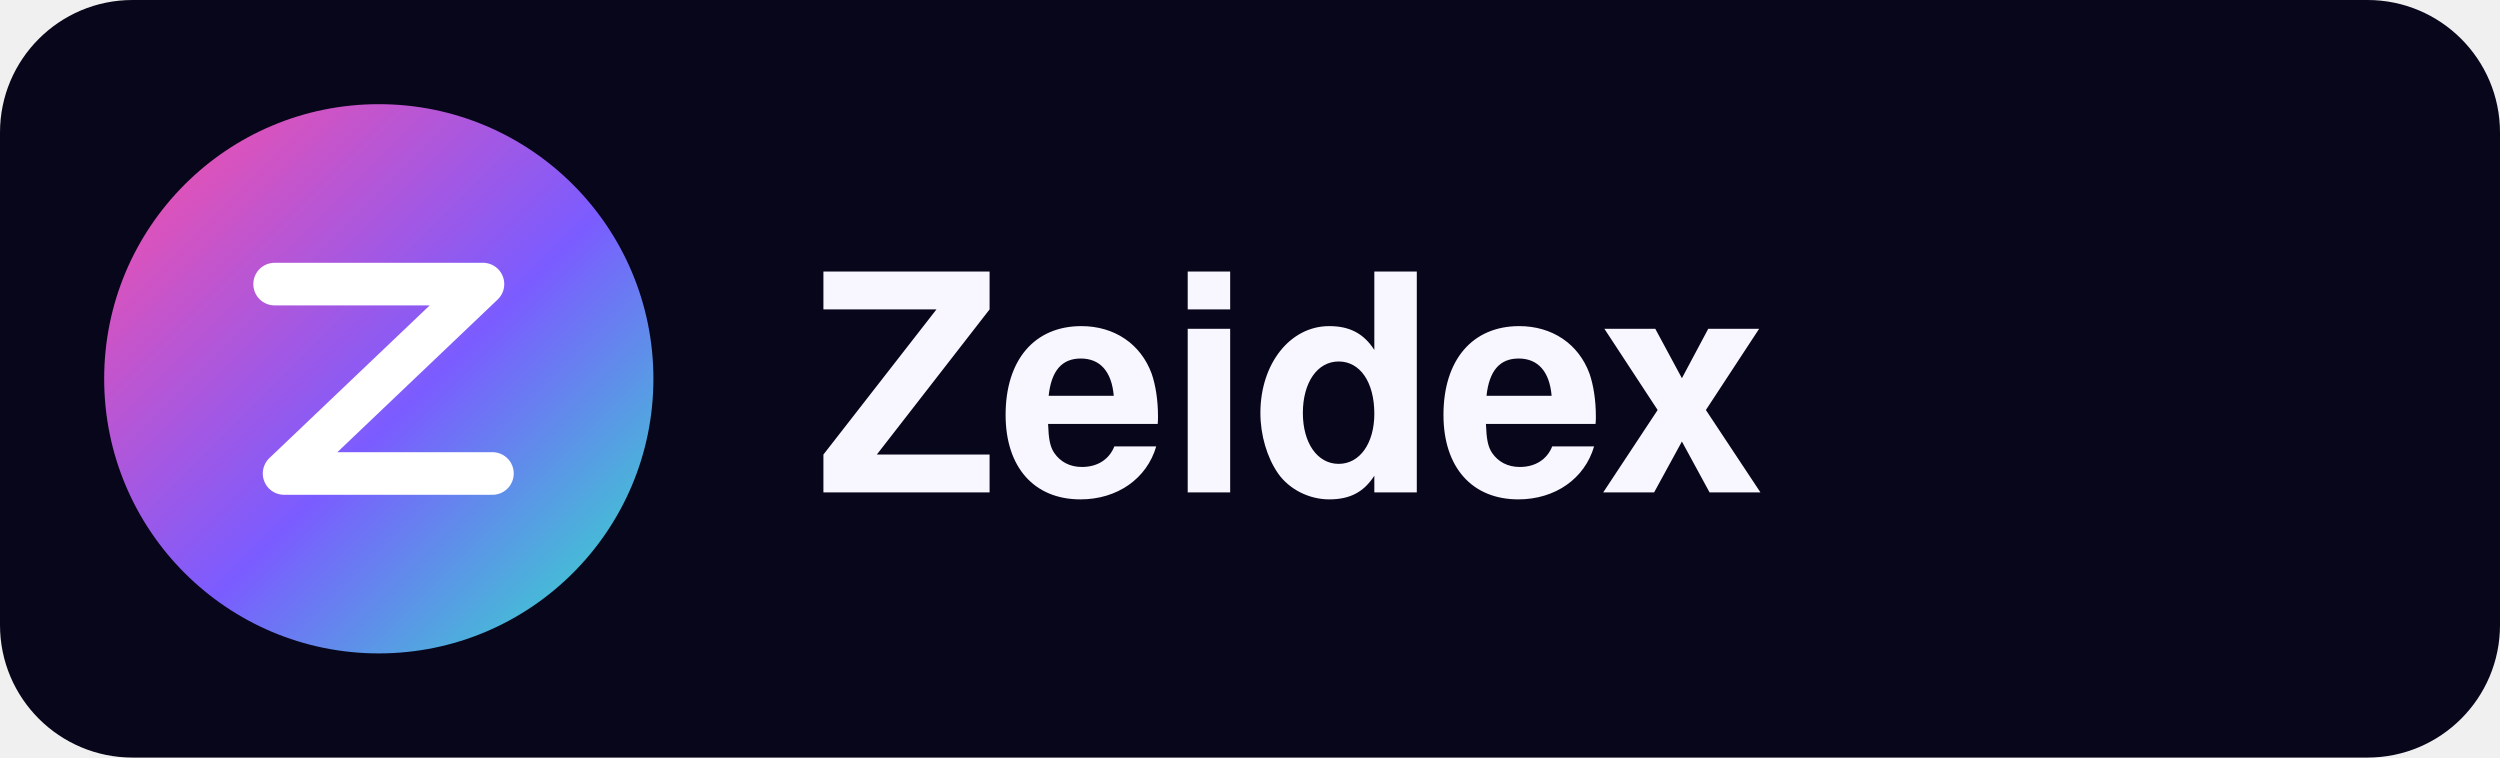
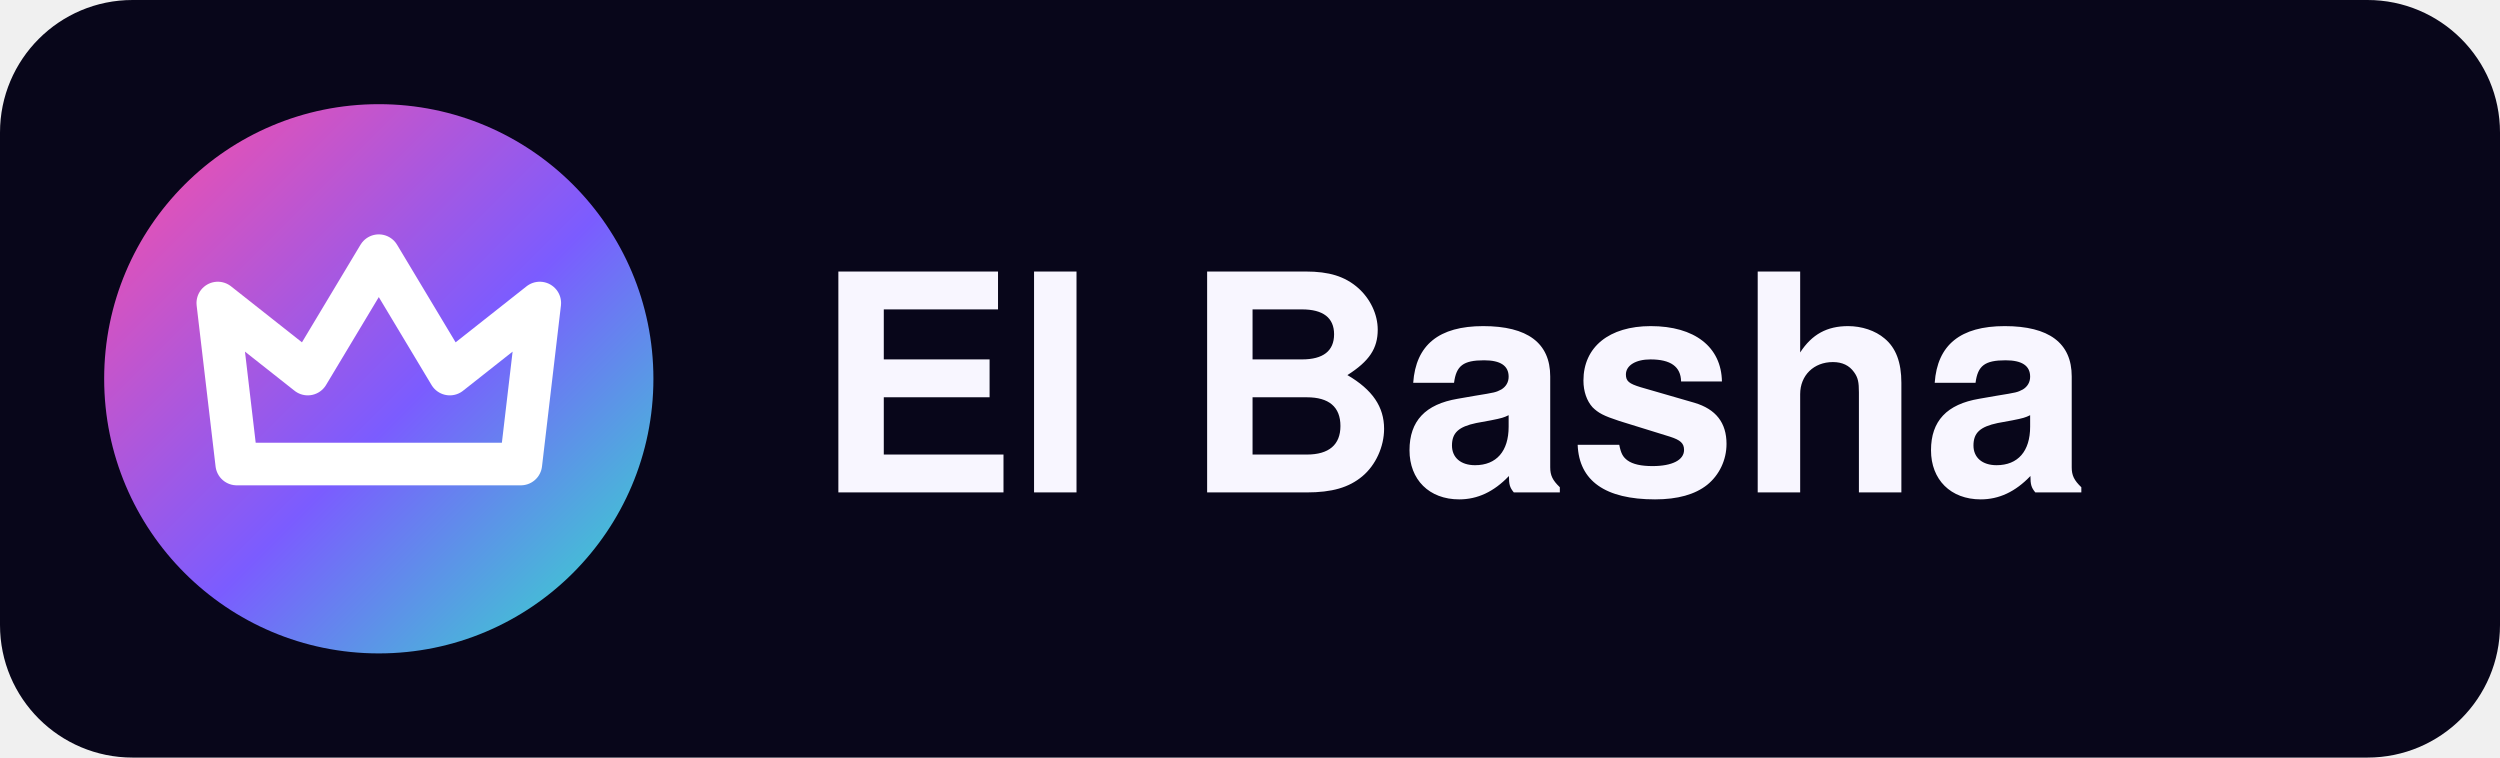
- <svg xmlns="http://www.w3.org/2000/svg" viewBox="0 0 264 80" role="img" aria-label="Zeidex">
+ <svg xmlns="http://www.w3.org/2000/svg" viewBox="0 0 264 80" role="img" aria-label="الباشا نت - El Basha Net">
  <rect width="264" height="80" rx="14" fill="#08061a" />
  <g transform="translate(8 8)">
    <defs>
      <linearGradient id="au" x1="0" y1="0" x2="1" y2="1">
        <stop offset="0" stop-color="#ff4fa3" />
        <stop offset=".55" stop-color="#7b5cff" />
        <stop offset="1" stop-color="#2ee6c5" />
      </linearGradient>
    </defs>
    <circle cx="32" cy="32" r="29" fill="url(#au)" />
-     <path d="M21 22h22L22 42h22" fill="none" stroke="#fff" stroke-width="4.5" stroke-linecap="round" stroke-linejoin="round" />
+     <path d="M17 41l-2-17 9.5 7.5L32 19l7.5 12.5L49 24l-2 17z" fill="none" stroke="#fff" stroke-width="4.5" stroke-linecap="round" stroke-linejoin="round" />
  </g>
-   <text x="86" y="52" font-family="Helvetica,Arial,sans-serif" font-size="32" font-weight="800" fill="#f8f6ff">Zeidex</text>
+   <text x="86" y="52" font-family="Helvetica,Arial,sans-serif" font-size="32" font-weight="800" fill="#f8f6ff">El Basha</text>
</svg>
